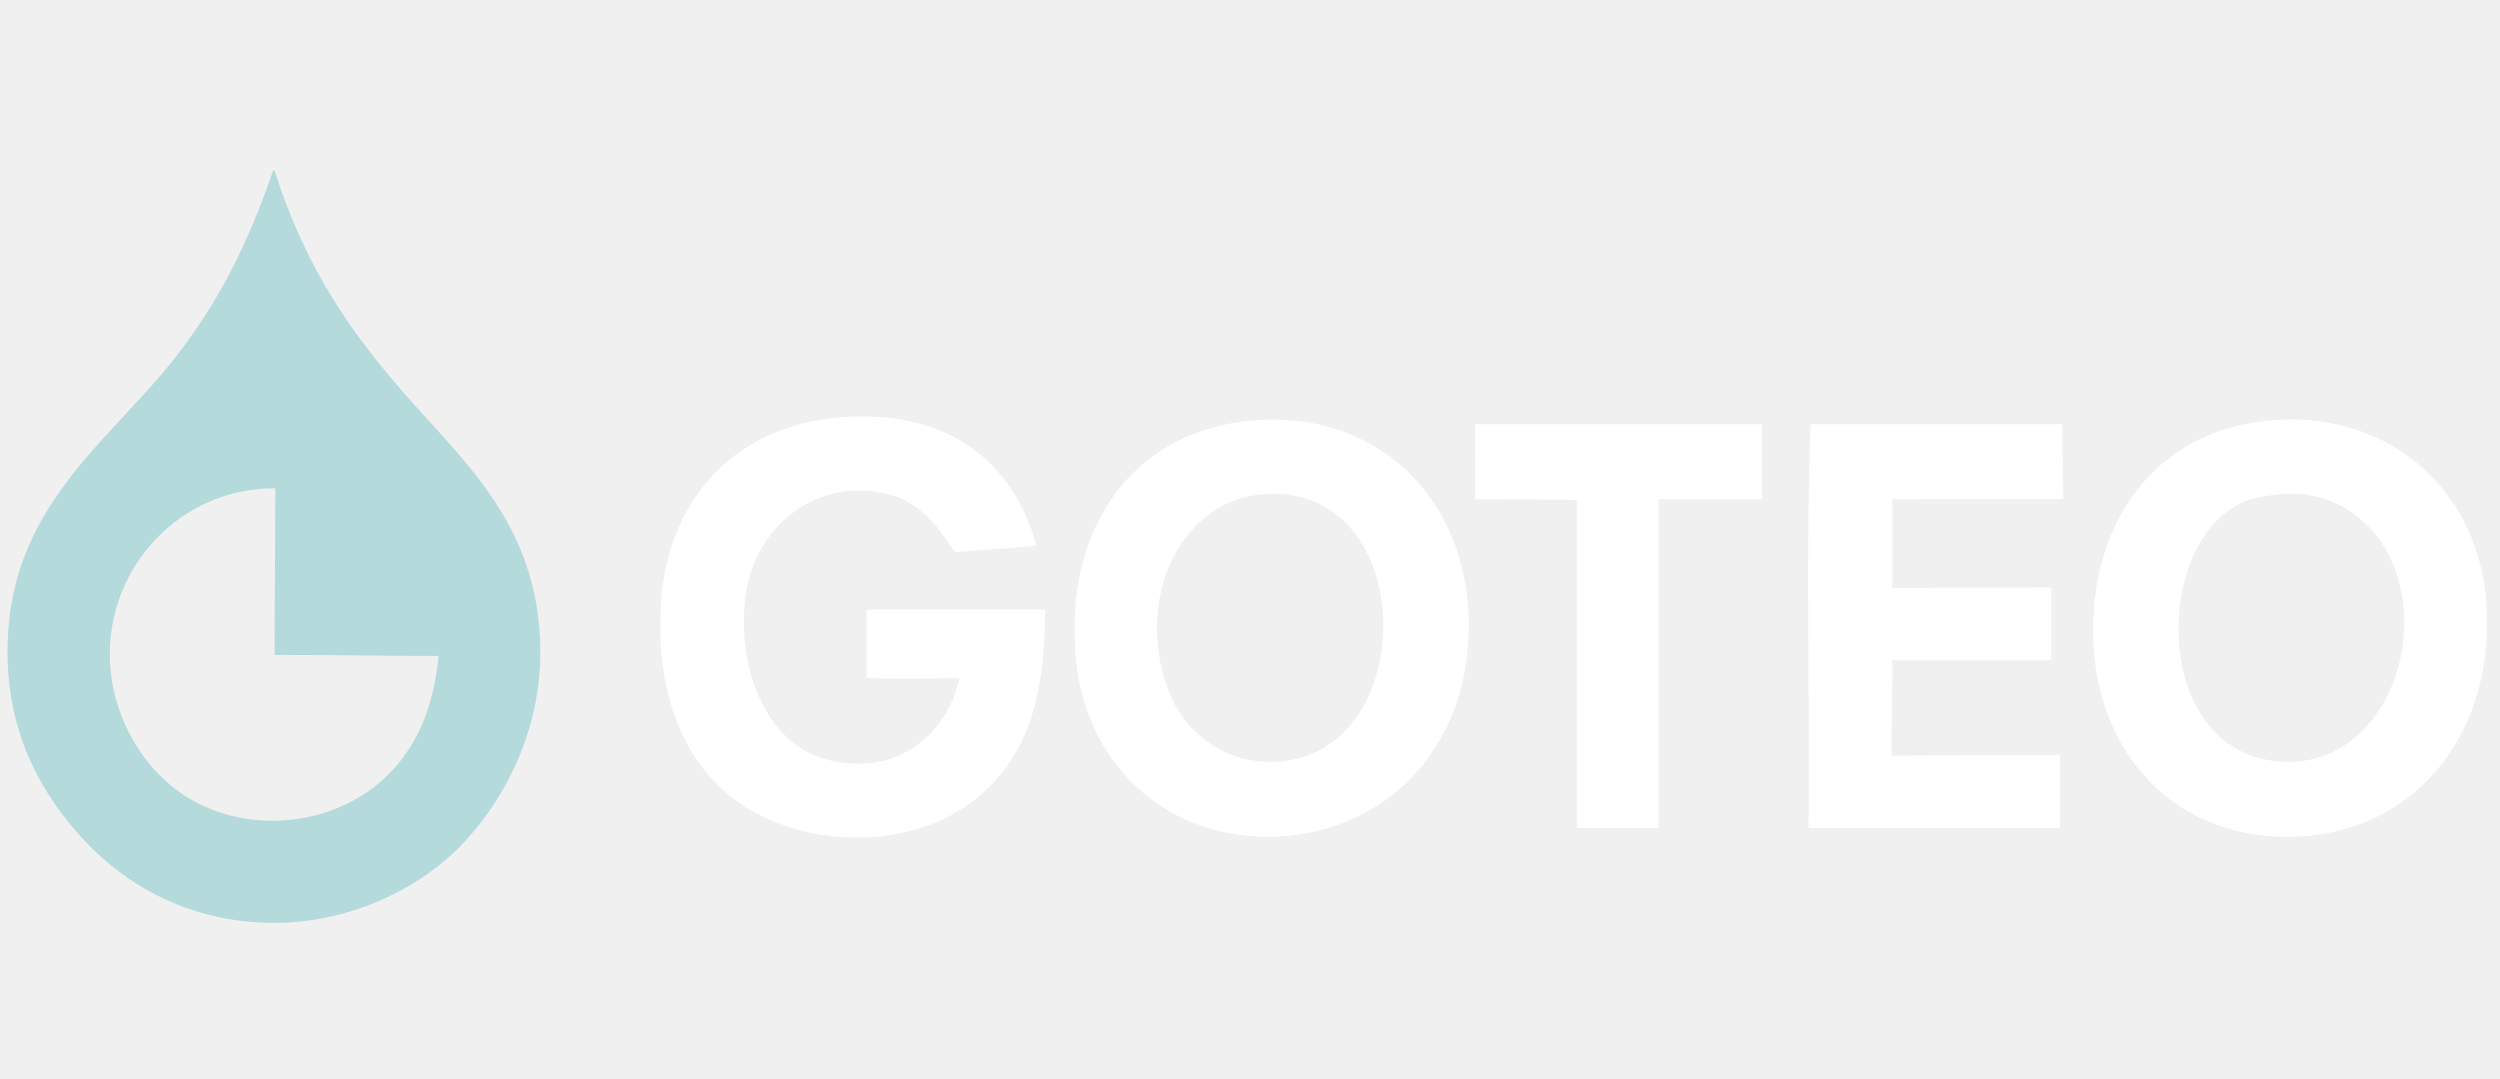
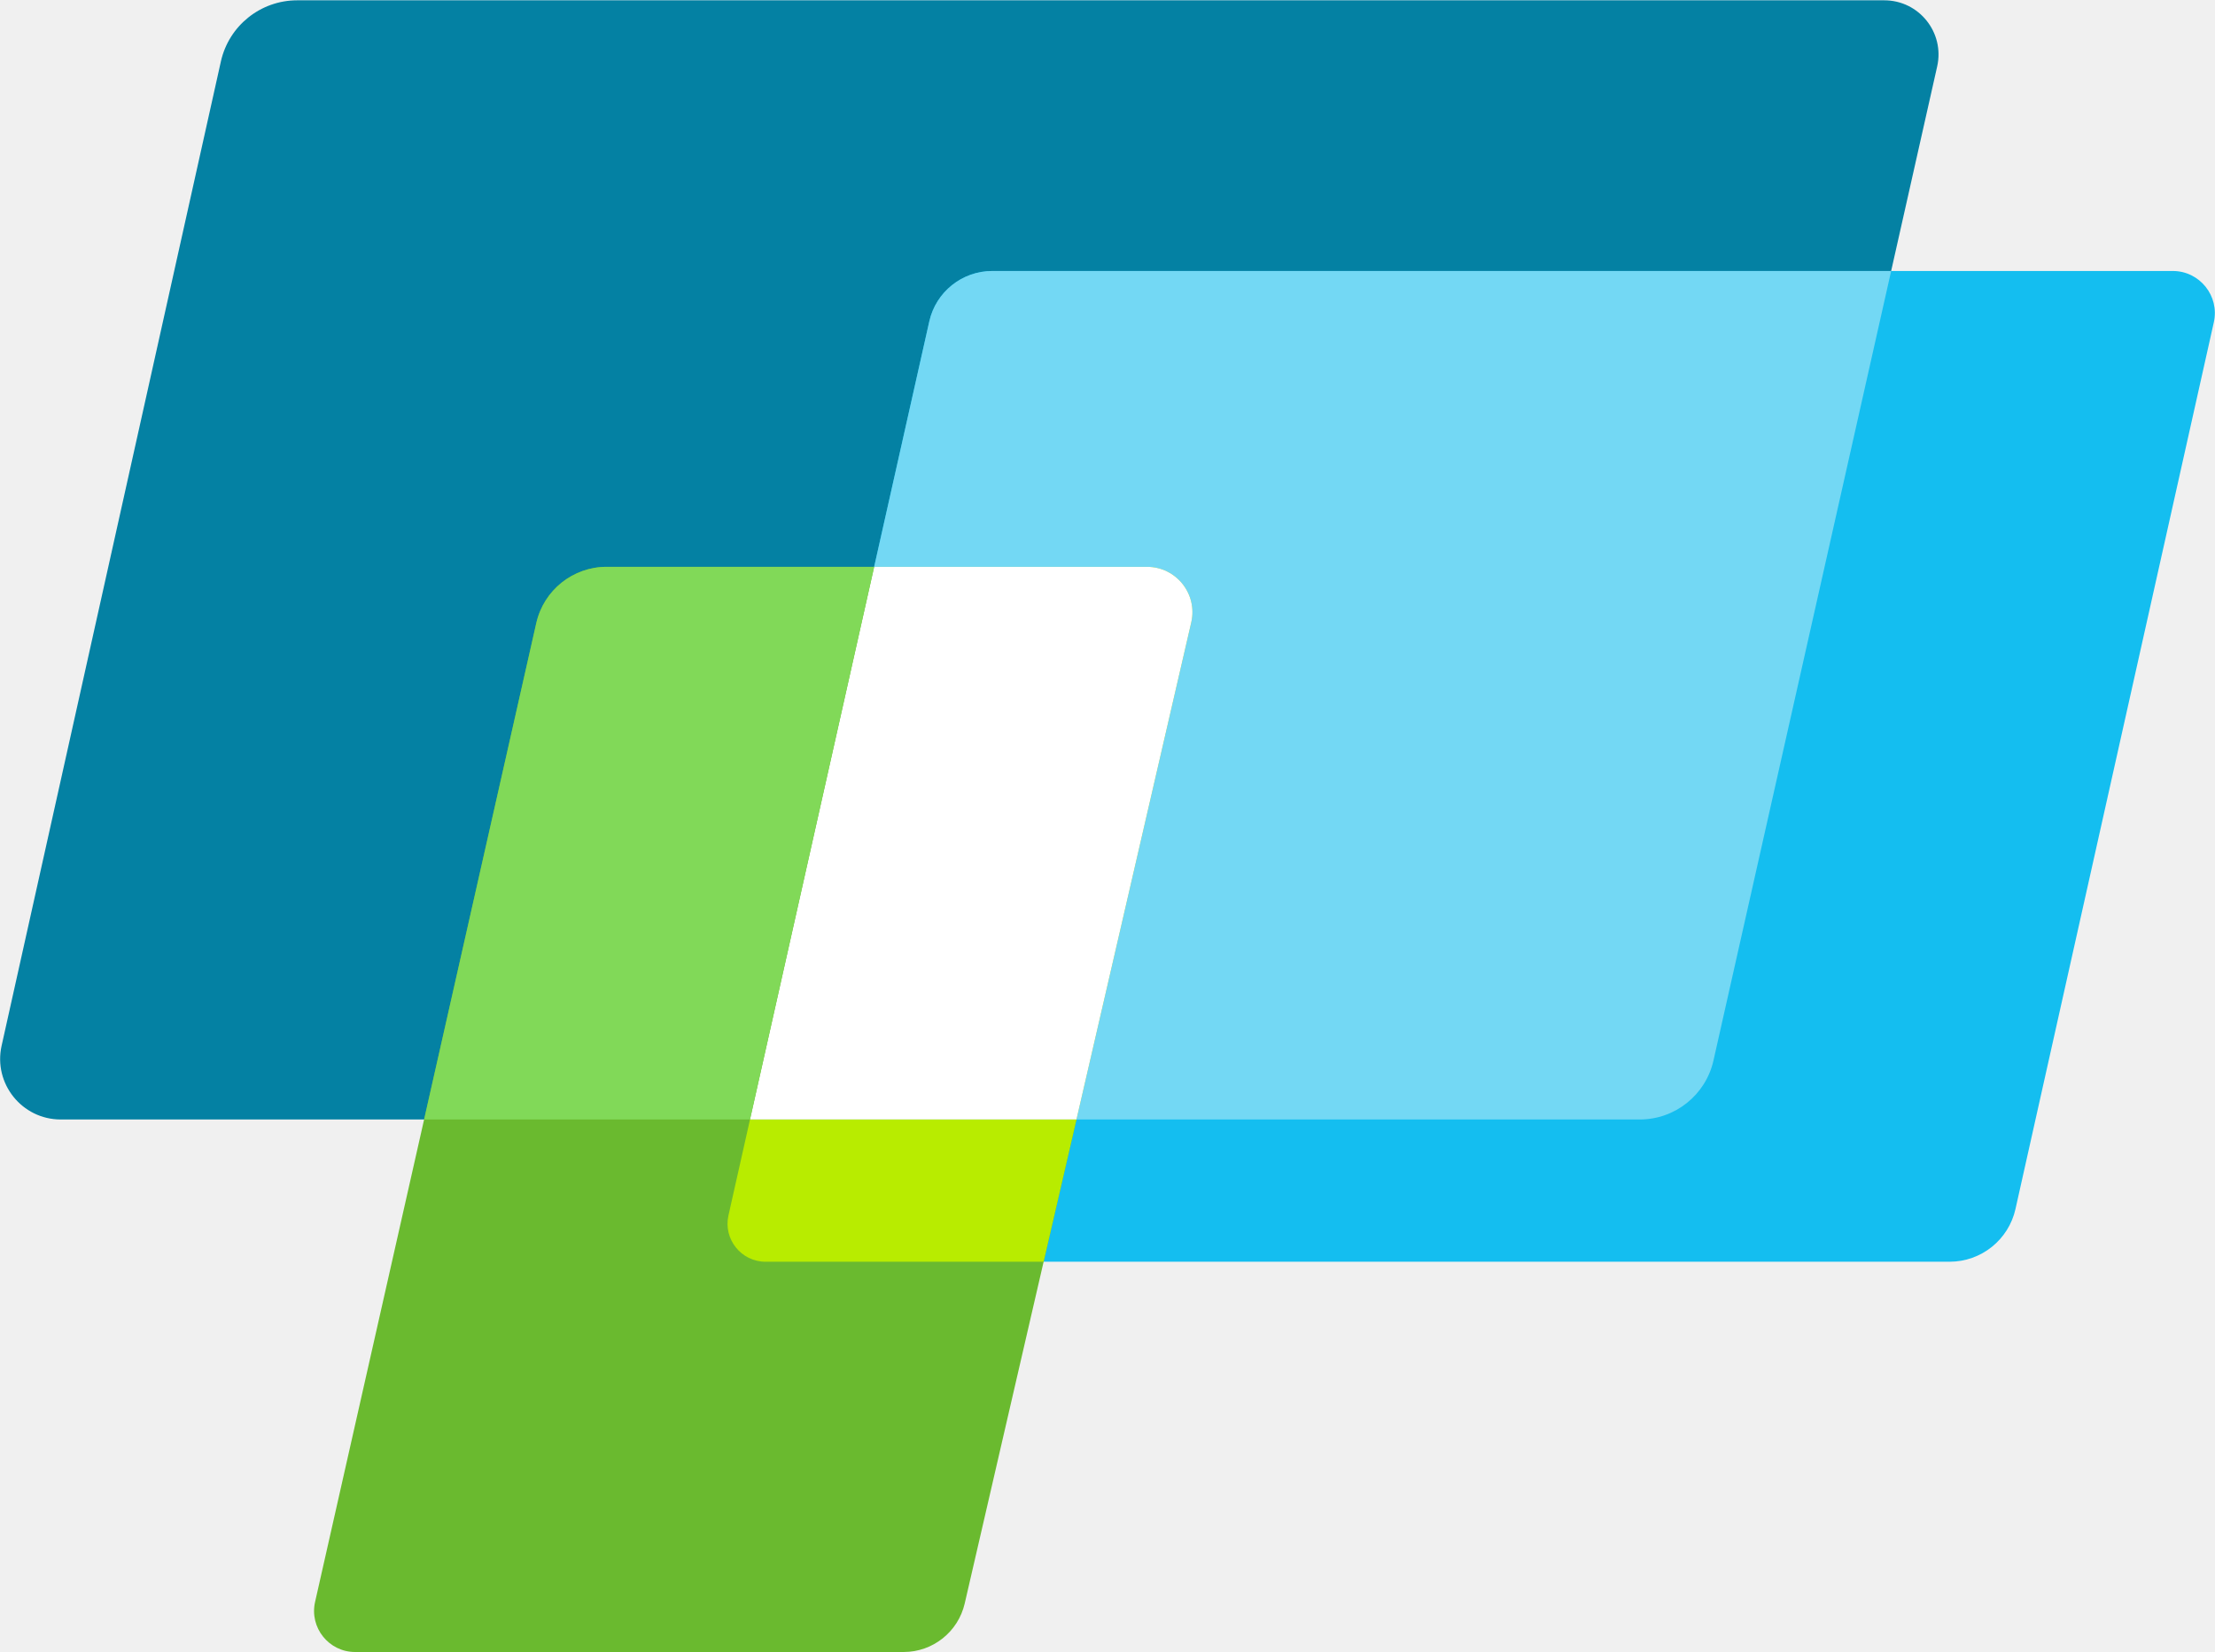
- <svg xmlns="http://www.w3.org/2000/svg" version="1.1" id="Layer_1" x="0px" y="0px" width="153px" height="66px" viewBox="0 0 153 66" enable-background="new 0 0 153 66" xml:space="preserve">
-   <g>
-     <path fill="#B5DADC" d="M16.713,10.439c0.115-0.024,0.127,0.054,0.135,0.136c1.934,6.017,4.734,9.956,8.37,14.041   c3.479,3.908,7.502,7.609,7.831,14.446c0.258,5.373-2.095,9.717-4.59,12.42c-2.784,3.018-7.304,5.095-12.016,4.996   c-4.844-0.103-8.809-2.239-11.611-5.4c-2.791-3.148-4.709-7.133-4.32-12.557c0.571-7.972,6.561-11.865,10.396-16.875   C13.401,18.386,15.141,15.014,16.713,10.439z M6.722,40.143c0.048,3.639,2.016,6.961,4.726,8.641   c3.823,2.369,9.141,1.762,12.286-1.352c1.66-1.642,2.787-3.934,3.105-7.289c-4.198,0-5.156-0.062-10.034-0.062   c0-3.331,0.044-6.87,0.044-10.199C11.016,29.867,6.651,34.675,6.722,40.143z" />
-     <path fill="#FFFFFF" d="M63.427,33.391c-1.634,0.167-3.346,0.255-4.996,0.406c-0.327-0.537-0.683-0.985-0.945-1.351   c-0.517-0.72-1.553-1.669-2.565-2.025c-4.33-1.521-8.778,1.396-9.315,6.21c-0.489,4.371,1.302,8.896,4.995,9.855   c4.36,1.134,7.395-1.644,8.113-4.977c-1.628,0-3.833,0.067-5.683-0.02c0-1.395,0-2.788,0-4.186c3.645,0,7.291,0,10.935,0   c-0.015,5.383-1.092,8.659-3.645,11.071c-4.351,4.112-12.305,3.659-16.336-0.271c-2.574-2.51-3.89-6.473-3.511-11.478   c0.44-5.79,4.254-10.495,10.801-11.071C58.035,24.964,62.012,28.281,63.427,33.391z" />
-     <path fill="#FFFFFF" d="M77.195,25.696c7.408-0.375,12.681,5.06,12.693,12.556c0.016,8.068-5.715,12.96-12.287,12.96   c-6.517,0.001-11.146-4.67-11.746-10.8C65.036,31.99,69.628,26.077,77.195,25.696z M71.527,42.301   c0.917,2.396,3.177,4.271,6.075,4.321c9.586,0.169,9.461-17.632-0.675-16.336C72.22,30.887,69.385,36.713,71.527,42.301z" />
-     <path fill="#FFFFFF" d="M139.438,25.696c6.875-0.375,12.058,4.291,12.69,10.801c0.794,8.146-4.251,14.715-12.149,14.715   c-7.317,0.001-11.865-5.575-11.881-12.556C128.082,31.482,132.275,26.084,139.438,25.696z M136.604,31.096   c-4.986,3.156-4.656,15.578,3.51,15.526c6.104-0.04,8.91-8.356,5.671-13.366c-1.218-1.881-3.607-3.409-6.616-2.97   C137.812,30.483,137.33,30.634,136.604,31.096z" />
-     <path fill="#FFFFFF" d="M107.846,25.965c0,1.531,0,3.061,0,4.591c-2.115,0-4.23,0-6.346,0c0,6.706,0,13.411,0,20.117   c-1.667,0-3.33,0-4.996,0c0-6.662,0-13.426,0-20.086c-2.021,0-4.132-0.031-6.21-0.031c0-1.656-0.03-3.016-0.03-4.591   C96.068,25.965,102.039,25.965,107.846,25.965z" />
-     <path fill="#FFFFFF" d="M126.206,25.965c0,1.486,0.062,3.09,0.062,4.575c-3.504,0-6.846,0.016-10.457,0.016c0,1.755,0,3.667,0,5.42   c3.096,0,6.282-0.019,9.721-0.019c0,1.483,0,2.969,0,4.454c-3.239,0-6.479,0-9.721,0c0,2.082-0.045,4.166-0.045,5.833   c3.371,0,6.094-0.028,10.305-0.028c0,1.485,0,2.971,0,4.456c-5.129,0-10.26,0-15.389,0c0.088-8.19-0.182-16.741,0.133-24.708   C115.945,25.965,121.074,25.965,126.206,25.965z" />
-   </g>
+ <svg xmlns="http://www.w3.org/2000/svg" width="2500" height="1865" viewBox="0 0 256 191" preserveAspectRatio="xMidYMid">
+   <path d="M34.337.037h183.452c4.016 0 6.995 3.724 6.114 7.642l-25.856 114.928a8.744 8.744 0 0 1-8.53 6.825H7.006c-4.482 0-7.81-4.15-6.836-8.526L25.515 7.11A9.039 9.039 0 0 1 34.337.037" fill="#0481A3" />
+   <path d="M114.684 31.33h136.448c3.116 0 5.429 2.889 4.749 5.929L232.954 139.78a7.802 7.802 0 0 1-7.613 6.098H88.478c-2.818 0-4.91-2.612-4.291-5.362L107.4 37.16a7.464 7.464 0 0 1 7.283-5.83" fill="#14BEF0" />
+   <path d="M114.684 31.33a7.464 7.464 0 0 0-7.283 5.83l-20.725 92.272h102.84a8.742 8.742 0 0 0 8.53-6.824l20.536-91.277H114.684z" fill="#73D8F4" />
+   <path d="M70.112 65.535h62.454c3.375 0 5.873 3.14 5.114 6.43l-26.184 113.421A7.244 7.244 0 0 1 104.44 191H41.032c-3.042 0-5.299-2.823-4.628-5.79l25.57-113.17a8.344 8.344 0 0 1 8.138-6.505" fill="#6ABA2F" />
+   <path d="M84.187 140.517c-.618 2.75 1.474 5.363 4.292 5.363h32.138l3.797-16.448H86.677l-2.49 11.085z" fill="#B8EC00" />
+   <path d="M132.566 65.535h-31.539l-14.35 63.897h37.736l13.267-57.468c.76-3.289-1.738-6.429-5.114-6.429" fill="#FFF" />
+   <path d="M70.112 65.535a8.344 8.344 0 0 0-8.139 6.505l-12.967 57.392h37.67l14.351-63.897H70.112z" fill="#81D958" />
</svg>
